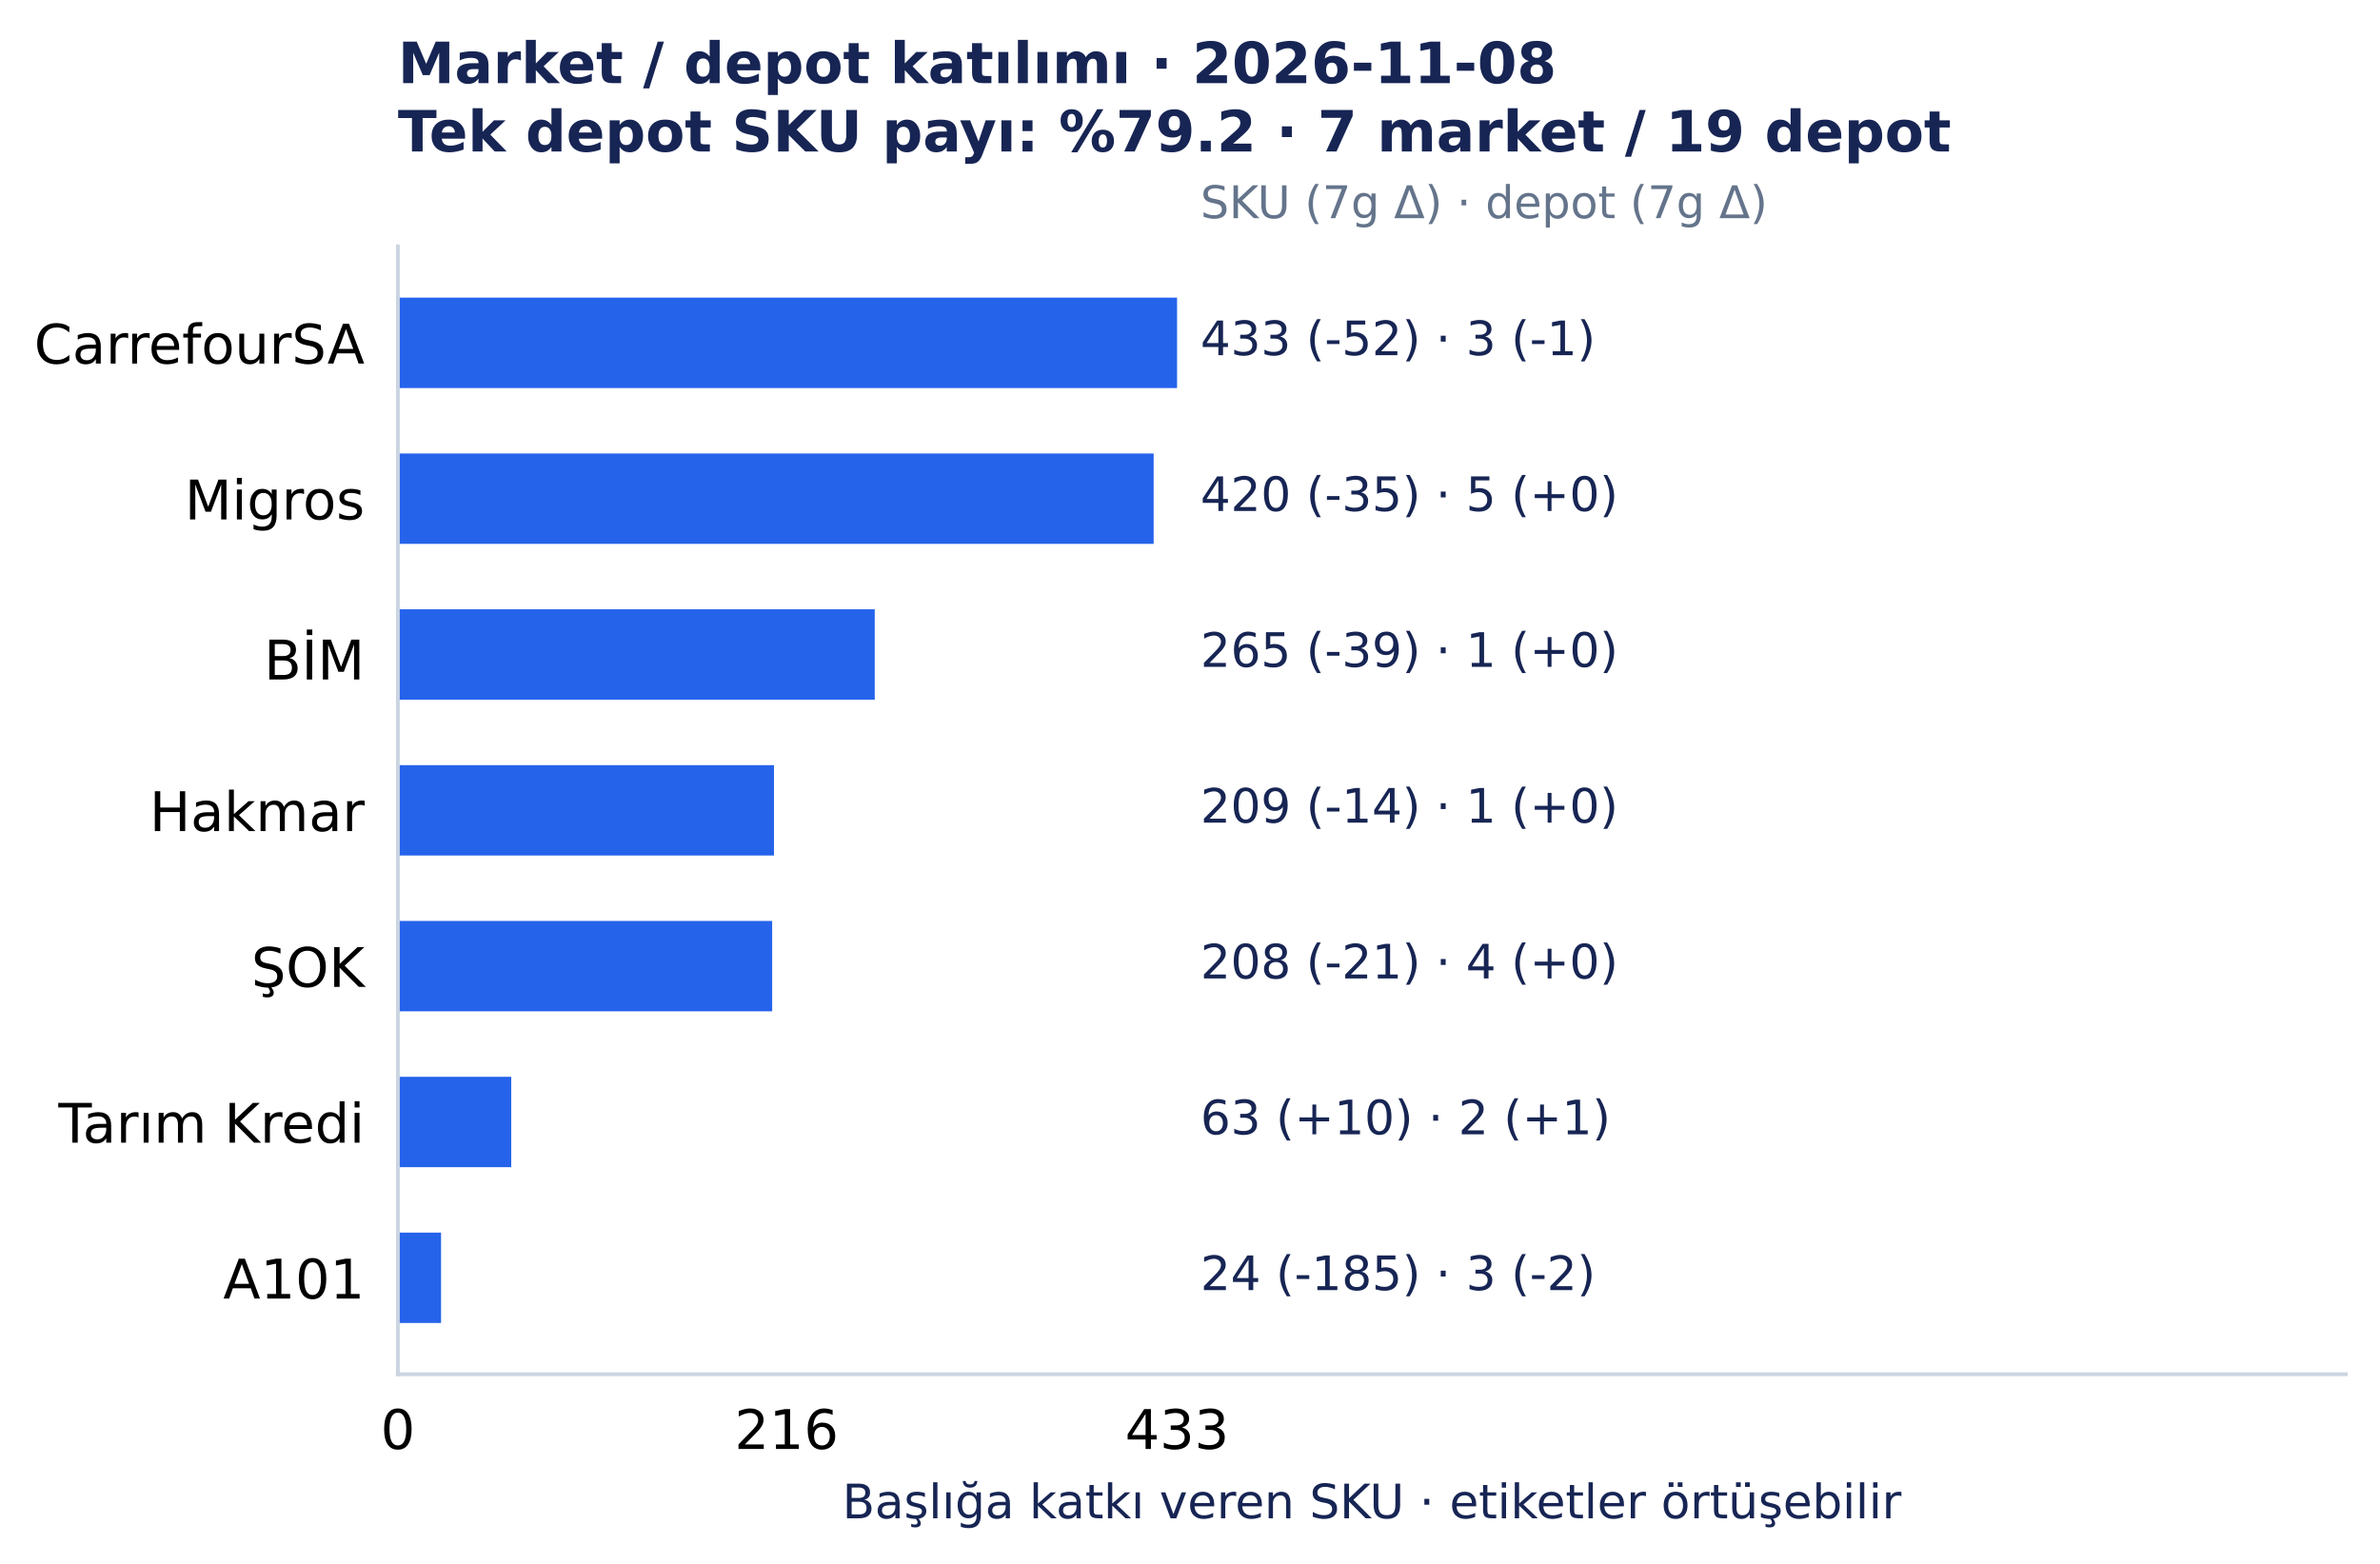
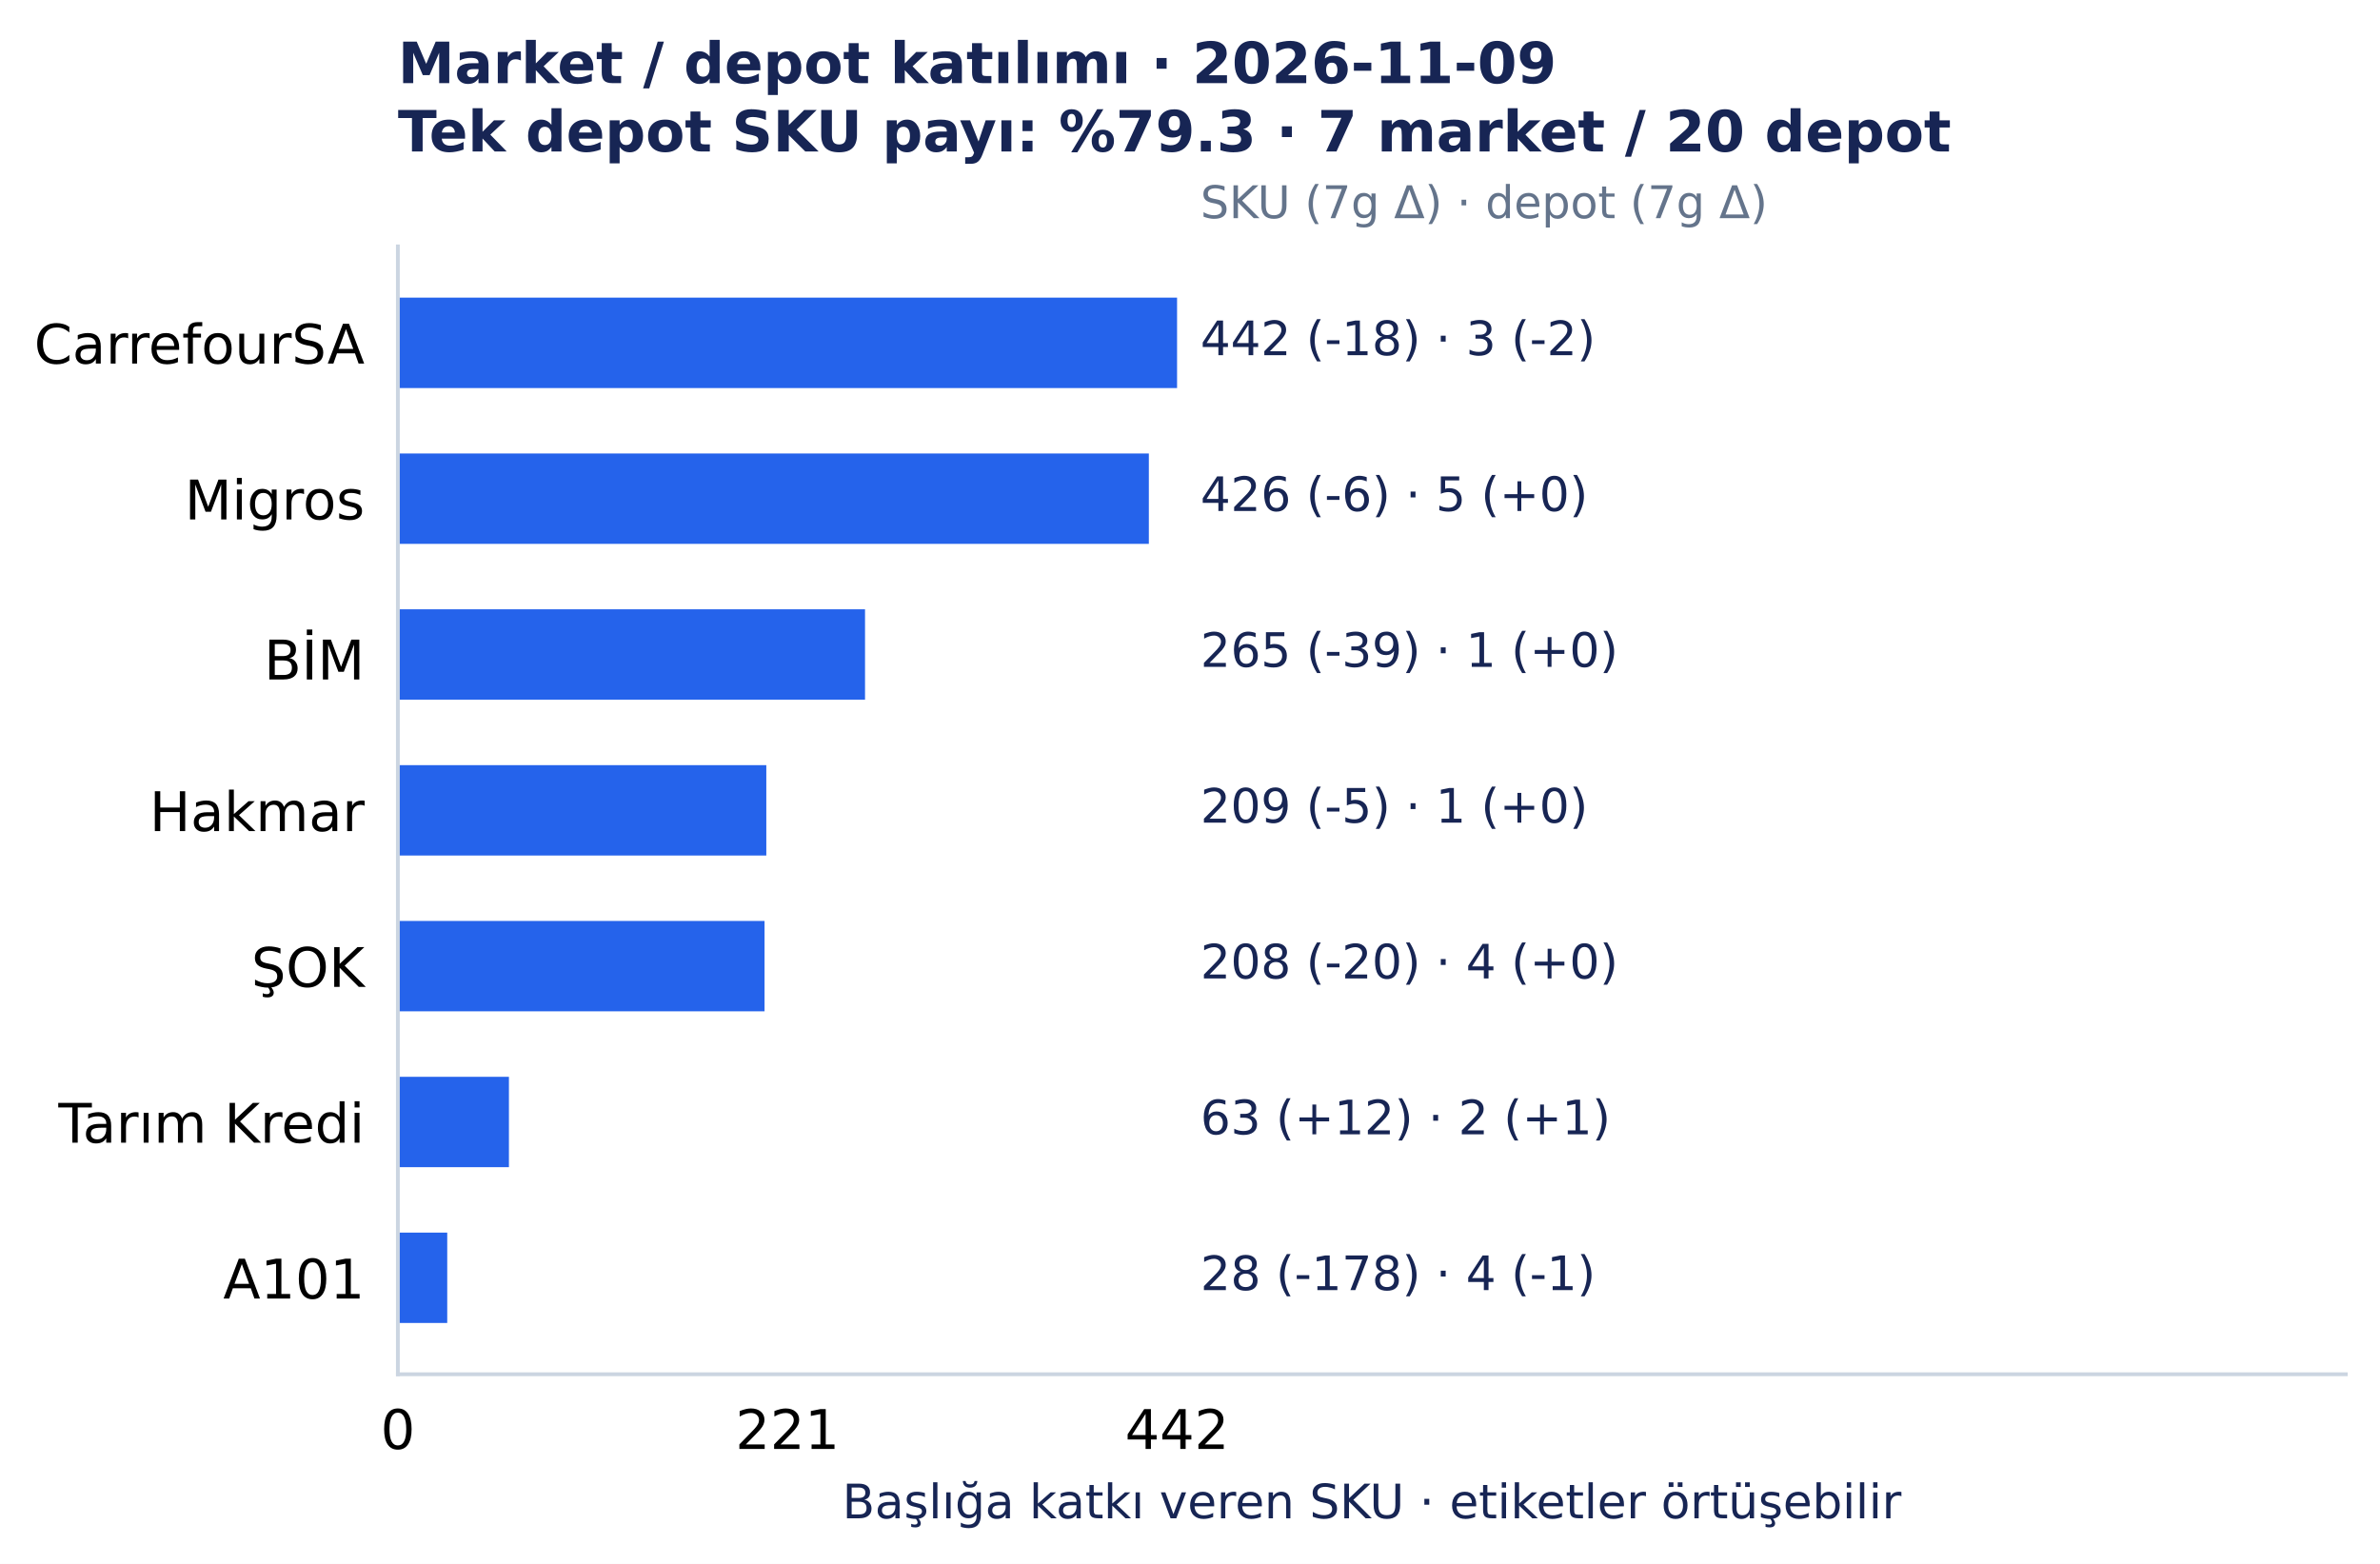
<svg xmlns="http://www.w3.org/2000/svg" width="501.492pt" height="329.548pt" viewBox="0 0 501.492 329.548" version="1.1">
  <defs>
    <style type="text/css">*{stroke-linejoin: round; stroke-linecap: butt}</style>
  </defs>
  <g id="figure_1">
    <g id="patch_1">
      <path d="M 0 329.548 L 501.492 329.548 L 501.492 0 L 0 0 z " style="fill: #ffffff" />
    </g>
    <g id="axes_1">
      <g id="patch_2">
        <path d="M 83.836 289.594 L 494.292 289.594 L 494.292 51.923 L 83.836 51.923 z " style="fill: #ffffff" />
      </g>
      <g id="matplotlib.axis_1">
        <g id="xtick_1">
          <g id="line2d_1" />
          <g id="text_1">
            <text style="font-size: 11.5px; font-family: 'DejaVu Sans', 'Bitstream Vera Sans', 'Computer Modern Sans Serif', 'Lucida Grande', 'Verdana', 'Geneva', 'Lucid', 'Arial', 'Helvetica', 'Avant Garde', sans-serif; text-anchor: middle" x="83.836" y="305.331" transform="rotate(-0 83.83609 305.3312)">0</text>
          </g>
        </g>
        <g id="xtick_2">
          <g id="line2d_2" />
          <g id="text_2">
-             <text style="font-size: 11.5px; font-family: 'DejaVu Sans', 'Bitstream Vera Sans', 'Computer Modern Sans Serif', 'Lucida Grande', 'Verdana', 'Geneva', 'Lucid', 'Arial', 'Helvetica', 'Avant Garde', sans-serif; text-anchor: middle" x="165.738" y="305.331" transform="rotate(-0 165.7378 305.3312)">216</text>
+             <text style="font-size: 11.5px; font-family: 'DejaVu Sans', 'Bitstream Vera Sans', 'Computer Modern Sans Serif', 'Lucida Grande', 'Verdana', 'Geneva', 'Lucid', 'Arial', 'Helvetica', 'Avant Garde', sans-serif; text-anchor: middle" x="165.927" y="305.331" transform="rotate(-0 165.9273 305.3312)">221</text>
          </g>
        </g>
        <g id="xtick_3">
          <g id="line2d_3" />
          <g id="text_3">
-             <text style="font-size: 11.5px; font-family: 'DejaVu Sans', 'Bitstream Vera Sans', 'Computer Modern Sans Serif', 'Lucida Grande', 'Verdana', 'Geneva', 'Lucid', 'Arial', 'Helvetica', 'Avant Garde', sans-serif; text-anchor: middle" x="248.019" y="305.331" transform="rotate(-0 248.0186 305.3312)">433</text>
+             <text style="font-size: 11.5px; font-family: 'DejaVu Sans', 'Bitstream Vera Sans', 'Computer Modern Sans Serif', 'Lucida Grande', 'Verdana', 'Geneva', 'Lucid', 'Arial', 'Helvetica', 'Avant Garde', sans-serif; text-anchor: middle" x="248.019" y="305.331" transform="rotate(-0 248.0186 305.3312)">442</text>
          </g>
        </g>
        <g id="text_4">
          <text style="font-size: 10px; font-family: 'DejaVu Sans', 'Bitstream Vera Sans', 'Computer Modern Sans Serif', 'Lucida Grande', 'Verdana', 'Geneva', 'Lucid', 'Arial', 'Helvetica', 'Avant Garde', sans-serif; text-anchor: middle; fill: #172554" x="289.064" y="319.945" transform="rotate(-0 289.0642 319.9455)">Başlığa katkı veren SKU · etiketler örtüşebilir</text>
        </g>
      </g>
      <g id="matplotlib.axis_2">
        <g id="ytick_1">
          <g id="line2d_4" />
          <g id="text_5">
            <text style="font-size: 11.5px; font-family: 'DejaVu Sans', 'Bitstream Vera Sans', 'Computer Modern Sans Serif', 'Lucida Grande', 'Verdana', 'Geneva', 'Lucid', 'Arial', 'Helvetica', 'Avant Garde', sans-serif; text-anchor: end" x="76.836" y="76.618" transform="rotate(-0 76.83609 76.61754)">CarrefourSA</text>
          </g>
        </g>
        <g id="ytick_2">
          <g id="line2d_5" />
          <g id="text_6">
            <text style="font-size: 11.5px; font-family: 'DejaVu Sans', 'Bitstream Vera Sans', 'Computer Modern Sans Serif', 'Lucida Grande', 'Verdana', 'Geneva', 'Lucid', 'Arial', 'Helvetica', 'Avant Garde', sans-serif; text-anchor: end" x="76.836" y="109.454" transform="rotate(-0 76.83609 109.4541)">Migros</text>
          </g>
        </g>
        <g id="ytick_3">
          <g id="line2d_6" />
          <g id="text_7">
            <text style="font-size: 11.5px; font-family: 'DejaVu Sans', 'Bitstream Vera Sans', 'Computer Modern Sans Serif', 'Lucida Grande', 'Verdana', 'Geneva', 'Lucid', 'Arial', 'Helvetica', 'Avant Garde', sans-serif; text-anchor: end" x="76.836" y="143.177" transform="rotate(-0 76.83609 143.1775)">BİM</text>
          </g>
        </g>
        <g id="ytick_4">
          <g id="line2d_7" />
          <g id="text_8">
            <text style="font-size: 11.5px; font-family: 'DejaVu Sans', 'Bitstream Vera Sans', 'Computer Modern Sans Serif', 'Lucida Grande', 'Verdana', 'Geneva', 'Lucid', 'Arial', 'Helvetica', 'Avant Garde', sans-serif; text-anchor: end" x="76.836" y="175.127" transform="rotate(-0 76.83609 175.1273)">Hakmar</text>
          </g>
        </g>
        <g id="ytick_5">
          <g id="line2d_8" />
          <g id="text_9">
            <text style="font-size: 11.5px; font-family: 'DejaVu Sans', 'Bitstream Vera Sans', 'Computer Modern Sans Serif', 'Lucida Grande', 'Verdana', 'Geneva', 'Lucid', 'Arial', 'Helvetica', 'Avant Garde', sans-serif; text-anchor: end" x="76.836" y="207.963" transform="rotate(-0 76.83609 207.9635)">ŞOK</text>
          </g>
        </g>
        <g id="ytick_6">
          <g id="line2d_9" />
          <g id="text_10">
            <text style="font-size: 11.5px; font-family: 'DejaVu Sans', 'Bitstream Vera Sans', 'Computer Modern Sans Serif', 'Lucida Grande', 'Verdana', 'Geneva', 'Lucid', 'Arial', 'Helvetica', 'Avant Garde', sans-serif; text-anchor: end" x="76.836" y="240.801" transform="rotate(-0 76.83609 240.8005)">Tarım Kredi</text>
          </g>
        </g>
        <g id="ytick_7">
          <g id="line2d_10" />
          <g id="text_11">
            <text style="font-size: 11.5px; font-family: 'DejaVu Sans', 'Bitstream Vera Sans', 'Computer Modern Sans Serif', 'Lucida Grande', 'Verdana', 'Geneva', 'Lucid', 'Arial', 'Helvetica', 'Avant Garde', sans-serif; text-anchor: end" x="76.836" y="273.637" transform="rotate(-0 76.83609 273.6367)">A101</text>
          </g>
        </g>
      </g>
      <g id="patch_3">
        <path d="M 83.836 62.726 L 248.019 62.726 L 248.019 81.771 L 83.836 81.771 z " clip-path="url(#p7150c4acc0)" style="fill: #2563eb" />
      </g>
      <g id="patch_4">
-         <path d="M 83.836 95.562 L 243.089 95.562 L 243.089 114.608 L 83.836 114.608 z " clip-path="url(#p7150c4acc0)" style="fill: #2563eb" />
+         <path d="M 83.836 95.562 L 242.075 95.562 L 242.075 114.608 L 83.836 114.608 z " clip-path="url(#p7150c4acc0)" style="fill: #2563eb" />
      </g>
      <g id="patch_5">
-         <path d="M 83.836 128.399 L 184.317 128.399 L 184.317 147.444 L 83.836 147.444 z " clip-path="url(#p7150c4acc0)" style="fill: #2563eb" />
+         <path d="M 83.836 128.399 L 182.271 128.399 L 182.271 147.444 L 83.836 147.444 z " clip-path="url(#p7150c4acc0)" style="fill: #2563eb" />
      </g>
      <g id="patch_6">
-         <path d="M 83.836 161.236 L 163.084 161.236 L 163.084 180.281 L 83.836 180.281 z " clip-path="url(#p7150c4acc0)" style="fill: #2563eb" />
+         <path d="M 83.836 161.236 L 161.47 161.236 L 161.47 180.281 L 83.836 180.281 z " clip-path="url(#p7150c4acc0)" style="fill: #2563eb" />
      </g>
      <g id="patch_7">
-         <path d="M 83.836 194.072 L 162.704 194.072 L 162.704 213.117 L 83.836 213.117 z " clip-path="url(#p7150c4acc0)" style="fill: #2563eb" />
+         <path d="M 83.836 194.072 L 161.098 194.072 L 161.098 213.117 L 83.836 213.117 z " clip-path="url(#p7150c4acc0)" style="fill: #2563eb" />
      </g>
      <g id="patch_8">
-         <path d="M 83.836 226.909 L 107.724 226.909 L 107.724 245.954 L 83.836 245.954 z " clip-path="url(#p7150c4acc0)" style="fill: #2563eb" />
+         <path d="M 83.836 226.909 L 107.238 226.909 L 107.238 245.954 L 83.836 245.954 z " clip-path="url(#p7150c4acc0)" style="fill: #2563eb" />
      </g>
      <g id="patch_9">
-         <path d="M 83.836 259.745 L 92.936 259.745 L 92.936 278.791 L 83.836 278.791 z " clip-path="url(#p7150c4acc0)" style="fill: #2563eb" />
+         <path d="M 83.836 259.745 L 94.237 259.745 L 94.237 278.791 L 83.836 278.791 z " clip-path="url(#p7150c4acc0)" style="fill: #2563eb" />
      </g>
      <g id="patch_10">
        <path d="M 83.836 289.594 L 83.836 51.923 " style="fill: none; stroke: #cbd5e1; stroke-width: 0.8; stroke-linejoin: miter; stroke-linecap: square" />
      </g>
      <g id="patch_11">
        <path d="M 83.836 289.594 L 494.292 289.594 " style="fill: none; stroke: #cbd5e1; stroke-width: 0.8; stroke-linejoin: miter; stroke-linecap: square" />
      </g>
      <g id="text_12">
-         <text style="font-size: 10px; font-family: 'DejaVu Sans', 'Bitstream Vera Sans', 'Computer Modern Sans Serif', 'Lucida Grande', 'Verdana', 'Geneva', 'Lucid', 'Arial', 'Helvetica', 'Avant Garde', sans-serif; text-anchor: start; fill: #172554" x="252.944" y="74.846" transform="rotate(-0 252.9441 74.84609)">433 (-52)  ·  3 (-1)</text>
+         <text style="font-size: 10px; font-family: 'DejaVu Sans', 'Bitstream Vera Sans', 'Computer Modern Sans Serif', 'Lucida Grande', 'Verdana', 'Geneva', 'Lucid', 'Arial', 'Helvetica', 'Avant Garde', sans-serif; text-anchor: start; fill: #172554" x="252.944" y="74.846" transform="rotate(-0 252.9441 74.84609)">442 (-18)  ·  3 (-2)</text>
      </g>
      <g id="text_13">
-         <text style="font-size: 10px; font-family: 'DejaVu Sans', 'Bitstream Vera Sans', 'Computer Modern Sans Serif', 'Lucida Grande', 'Verdana', 'Geneva', 'Lucid', 'Arial', 'Helvetica', 'Avant Garde', sans-serif; text-anchor: start; fill: #172554" x="252.944" y="107.683" transform="rotate(-0 252.9441 107.6827)">420 (-35)  ·  5 (+0)</text>
+         <text style="font-size: 10px; font-family: 'DejaVu Sans', 'Bitstream Vera Sans', 'Computer Modern Sans Serif', 'Lucida Grande', 'Verdana', 'Geneva', 'Lucid', 'Arial', 'Helvetica', 'Avant Garde', sans-serif; text-anchor: start; fill: #172554" x="252.944" y="107.683" transform="rotate(-0 252.9441 107.6827)">426 (-6)  ·  5 (+0)</text>
      </g>
      <g id="text_14">
        <text style="font-size: 10px; font-family: 'DejaVu Sans', 'Bitstream Vera Sans', 'Computer Modern Sans Serif', 'Lucida Grande', 'Verdana', 'Geneva', 'Lucid', 'Arial', 'Helvetica', 'Avant Garde', sans-serif; text-anchor: start; fill: #172554" x="252.944" y="140.519" transform="rotate(-0 252.9441 140.5193)">265 (-39)  ·  1 (+0)</text>
      </g>
      <g id="text_15">
-         <text style="font-size: 10px; font-family: 'DejaVu Sans', 'Bitstream Vera Sans', 'Computer Modern Sans Serif', 'Lucida Grande', 'Verdana', 'Geneva', 'Lucid', 'Arial', 'Helvetica', 'Avant Garde', sans-serif; text-anchor: start; fill: #172554" x="252.944" y="173.356" transform="rotate(-0 252.9441 173.3559)">209 (-14)  ·  1 (+0)</text>
+         <text style="font-size: 10px; font-family: 'DejaVu Sans', 'Bitstream Vera Sans', 'Computer Modern Sans Serif', 'Lucida Grande', 'Verdana', 'Geneva', 'Lucid', 'Arial', 'Helvetica', 'Avant Garde', sans-serif; text-anchor: start; fill: #172554" x="252.944" y="173.356" transform="rotate(-0 252.9441 173.3559)">209 (-5)  ·  1 (+0)</text>
      </g>
      <g id="text_16">
-         <text style="font-size: 10px; font-family: 'DejaVu Sans', 'Bitstream Vera Sans', 'Computer Modern Sans Serif', 'Lucida Grande', 'Verdana', 'Geneva', 'Lucid', 'Arial', 'Helvetica', 'Avant Garde', sans-serif; text-anchor: start; fill: #172554" x="252.944" y="206.193" transform="rotate(-0 252.9441 206.1925)">208 (-21)  ·  4 (+0)</text>
+         <text style="font-size: 10px; font-family: 'DejaVu Sans', 'Bitstream Vera Sans', 'Computer Modern Sans Serif', 'Lucida Grande', 'Verdana', 'Geneva', 'Lucid', 'Arial', 'Helvetica', 'Avant Garde', sans-serif; text-anchor: start; fill: #172554" x="252.944" y="206.193" transform="rotate(-0 252.9441 206.1925)">208 (-20)  ·  4 (+0)</text>
      </g>
      <g id="text_17">
-         <text style="font-size: 10px; font-family: 'DejaVu Sans', 'Bitstream Vera Sans', 'Computer Modern Sans Serif', 'Lucida Grande', 'Verdana', 'Geneva', 'Lucid', 'Arial', 'Helvetica', 'Avant Garde', sans-serif; text-anchor: start; fill: #172554" x="252.944" y="239.029" transform="rotate(-0 252.9441 239.0291)">63 (+10)  ·  2 (+1)</text>
+         <text style="font-size: 10px; font-family: 'DejaVu Sans', 'Bitstream Vera Sans', 'Computer Modern Sans Serif', 'Lucida Grande', 'Verdana', 'Geneva', 'Lucid', 'Arial', 'Helvetica', 'Avant Garde', sans-serif; text-anchor: start; fill: #172554" x="252.944" y="239.029" transform="rotate(-0 252.9441 239.0291)">63 (+12)  ·  2 (+1)</text>
      </g>
      <g id="text_18">
-         <text style="font-size: 10px; font-family: 'DejaVu Sans', 'Bitstream Vera Sans', 'Computer Modern Sans Serif', 'Lucida Grande', 'Verdana', 'Geneva', 'Lucid', 'Arial', 'Helvetica', 'Avant Garde', sans-serif; text-anchor: start; fill: #172554" x="252.944" y="271.866" transform="rotate(-0 252.9441 271.8657)">24 (-185)  ·  3 (-2)</text>
+         <text style="font-size: 10px; font-family: 'DejaVu Sans', 'Bitstream Vera Sans', 'Computer Modern Sans Serif', 'Lucida Grande', 'Verdana', 'Geneva', 'Lucid', 'Arial', 'Helvetica', 'Avant Garde', sans-serif; text-anchor: start; fill: #172554" x="252.944" y="271.866" transform="rotate(-0 252.9441 271.8657)">28 (-178)  ·  4 (-1)</text>
      </g>
      <g id="text_19">
        <text style="font-size: 9.5px; font-family: 'DejaVu Sans', 'Bitstream Vera Sans', 'Computer Modern Sans Serif', 'Lucida Grande', 'Verdana', 'Geneva', 'Lucid', 'Arial', 'Helvetica', 'Avant Garde', sans-serif; text-anchor: start; fill: #64748b" x="252.944" y="45.979" transform="rotate(-0 252.9441 45.97915)">SKU (7g Δ) · depot (7g Δ)</text>
      </g>
      <g id="text_20">
-         <text style="font-weight: 700; font-size: 12px; font-family: 'DejaVu Sans', 'Bitstream Vera Sans', 'Computer Modern Sans Serif', 'Lucida Grande', 'Verdana', 'Geneva', 'Lucid', 'Arial', 'Helvetica', 'Avant Garde', sans-serif; fill: #172554" transform="translate(83.83609 17.5193)">Market / depot katılımı · 2026-11-08</text>
-         <text style="font-weight: 700; font-size: 12px; font-family: 'DejaVu Sans', 'Bitstream Vera Sans', 'Computer Modern Sans Serif', 'Lucida Grande', 'Verdana', 'Geneva', 'Lucid', 'Arial', 'Helvetica', 'Avant Garde', sans-serif; fill: #172554" transform="translate(83.83609 31.92258)">Tek depot SKU payı: %79.2 · 7 market / 19 depot</text>
+         <text style="font-weight: 700; font-size: 12px; font-family: 'DejaVu Sans', 'Bitstream Vera Sans', 'Computer Modern Sans Serif', 'Lucida Grande', 'Verdana', 'Geneva', 'Lucid', 'Arial', 'Helvetica', 'Avant Garde', sans-serif; fill: #172554" transform="translate(83.83609 17.5193)">Market / depot katılımı · 2026-11-09</text>
+         <text style="font-weight: 700; font-size: 12px; font-family: 'DejaVu Sans', 'Bitstream Vera Sans', 'Computer Modern Sans Serif', 'Lucida Grande', 'Verdana', 'Geneva', 'Lucid', 'Arial', 'Helvetica', 'Avant Garde', sans-serif; fill: #172554" transform="translate(83.83609 31.92258)">Tek depot SKU payı: %79.3 · 7 market / 20 depot</text>
      </g>
    </g>
  </g>
  <defs>
    <clipPath id="p7150c4acc0">
      <rect x="83.836" y="51.923" width="410.456" height="237.671" />
    </clipPath>
  </defs>
</svg>
